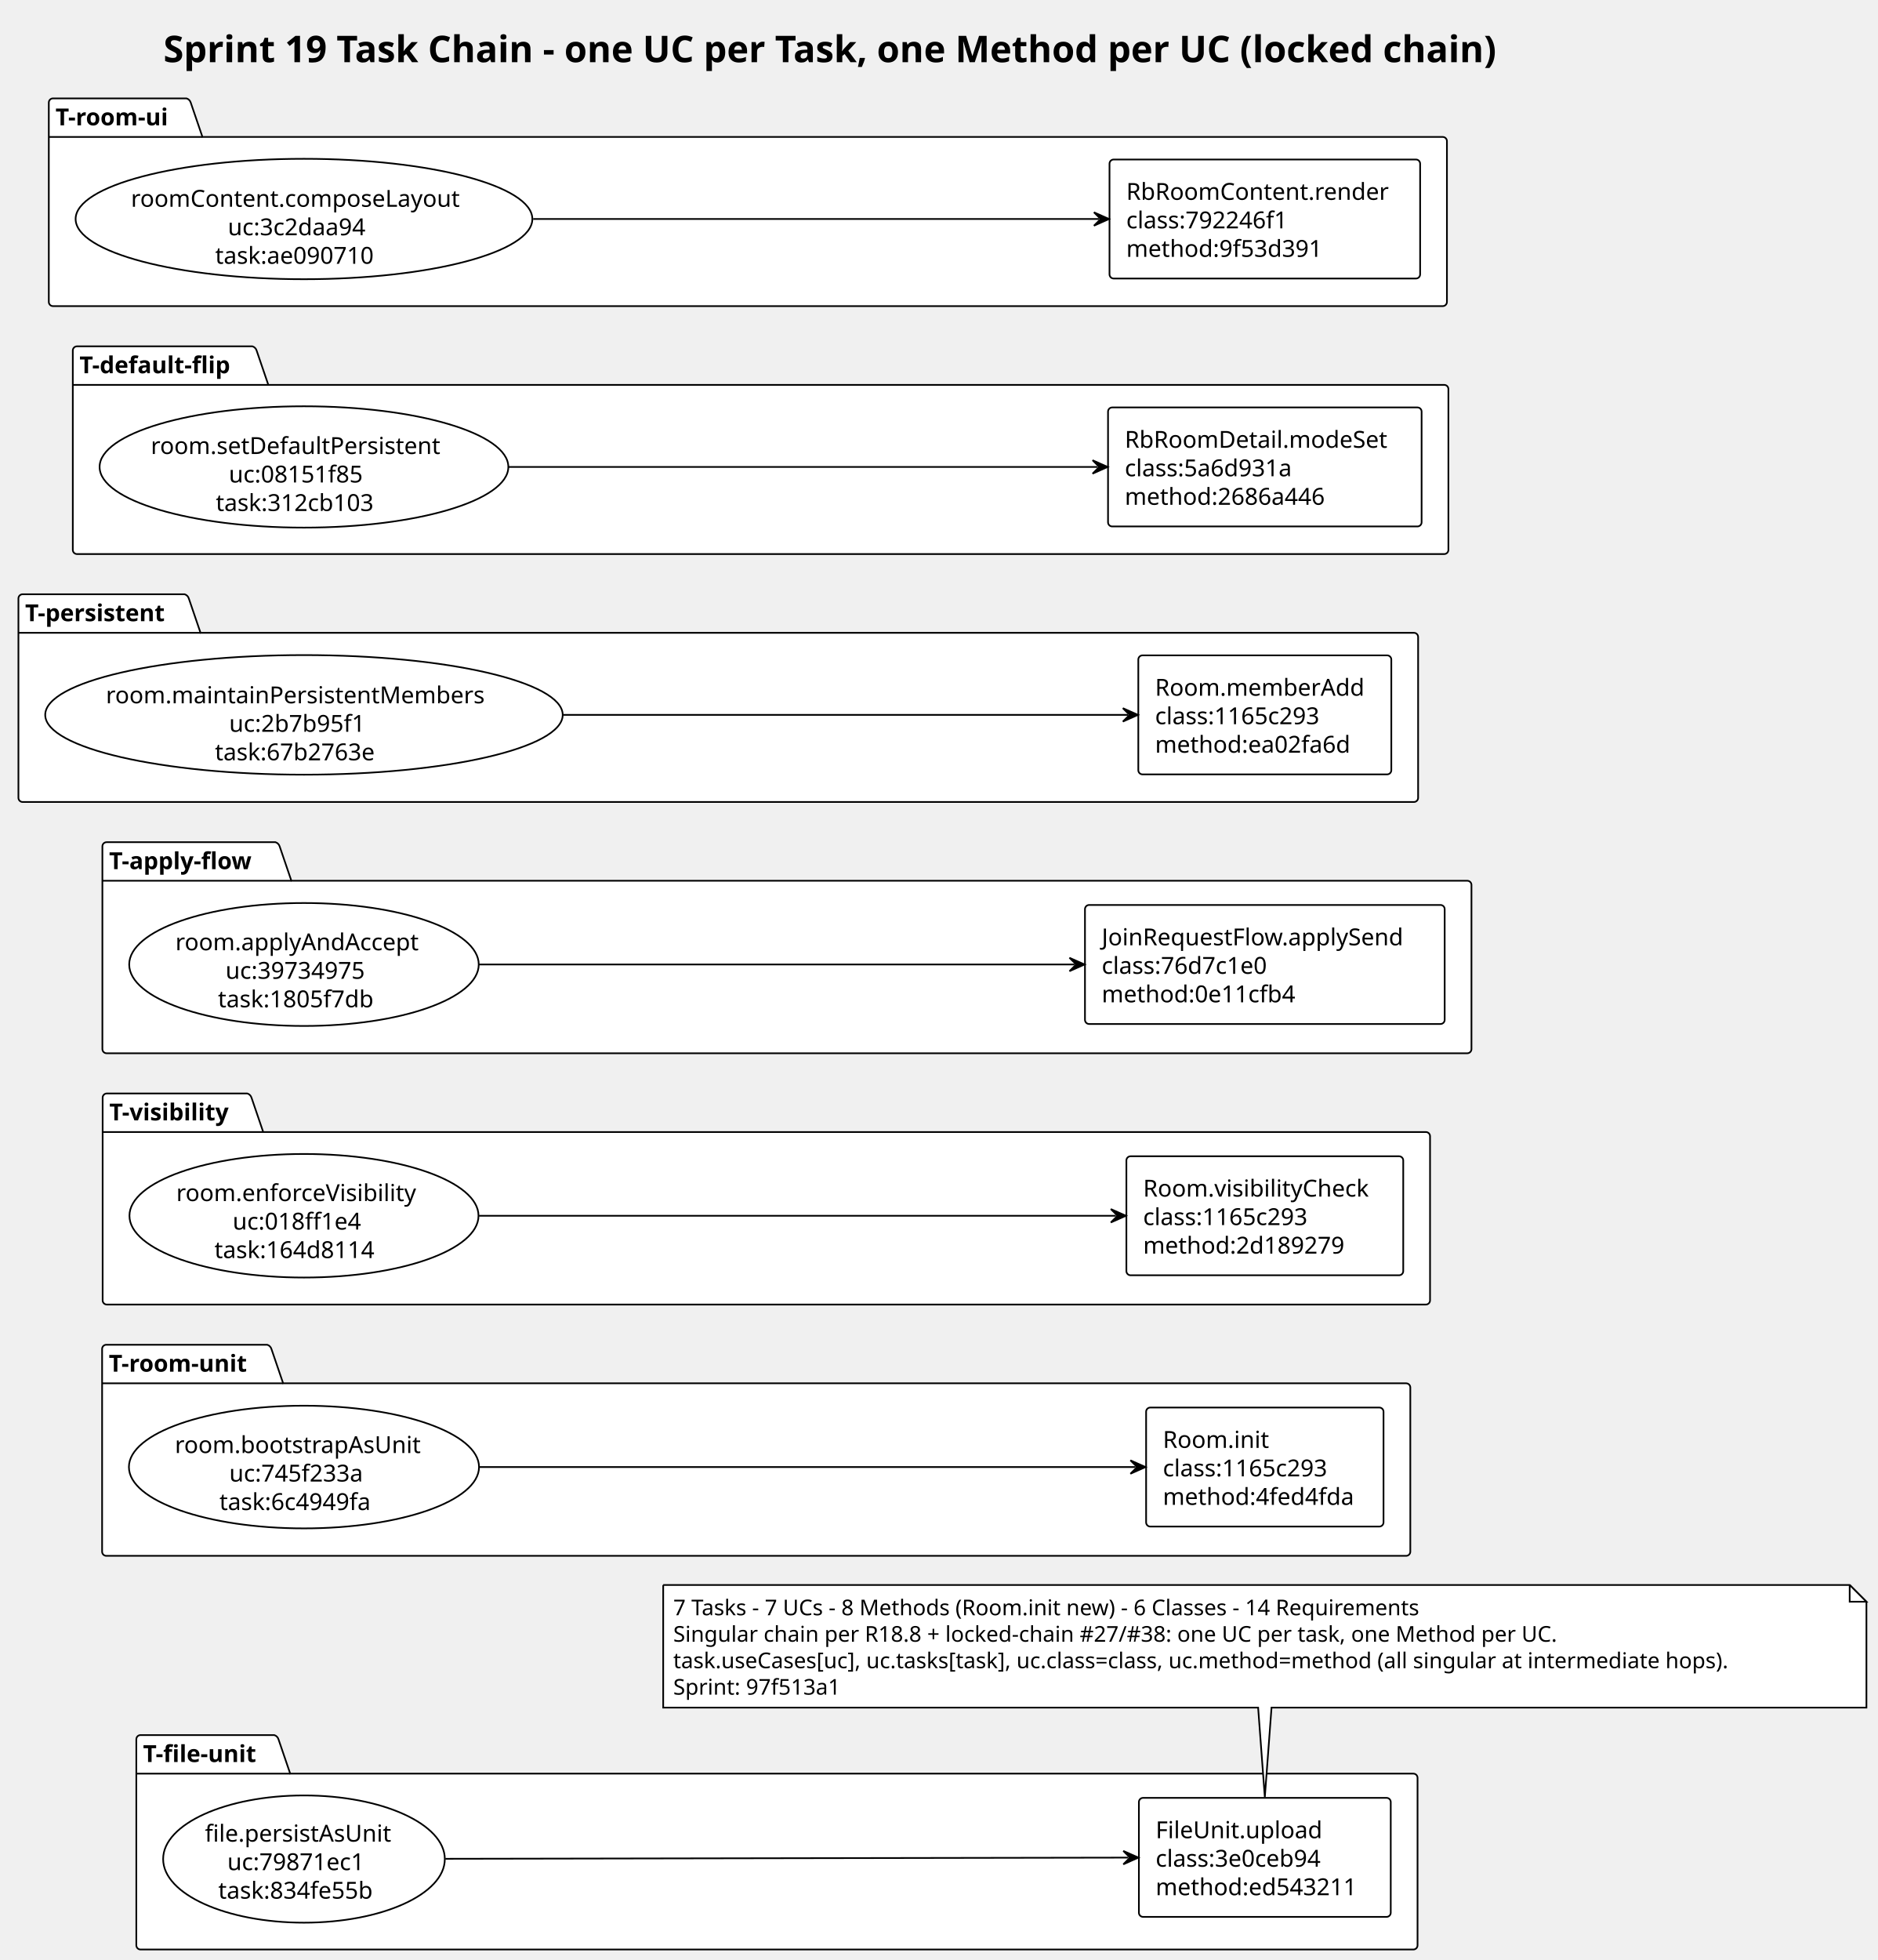
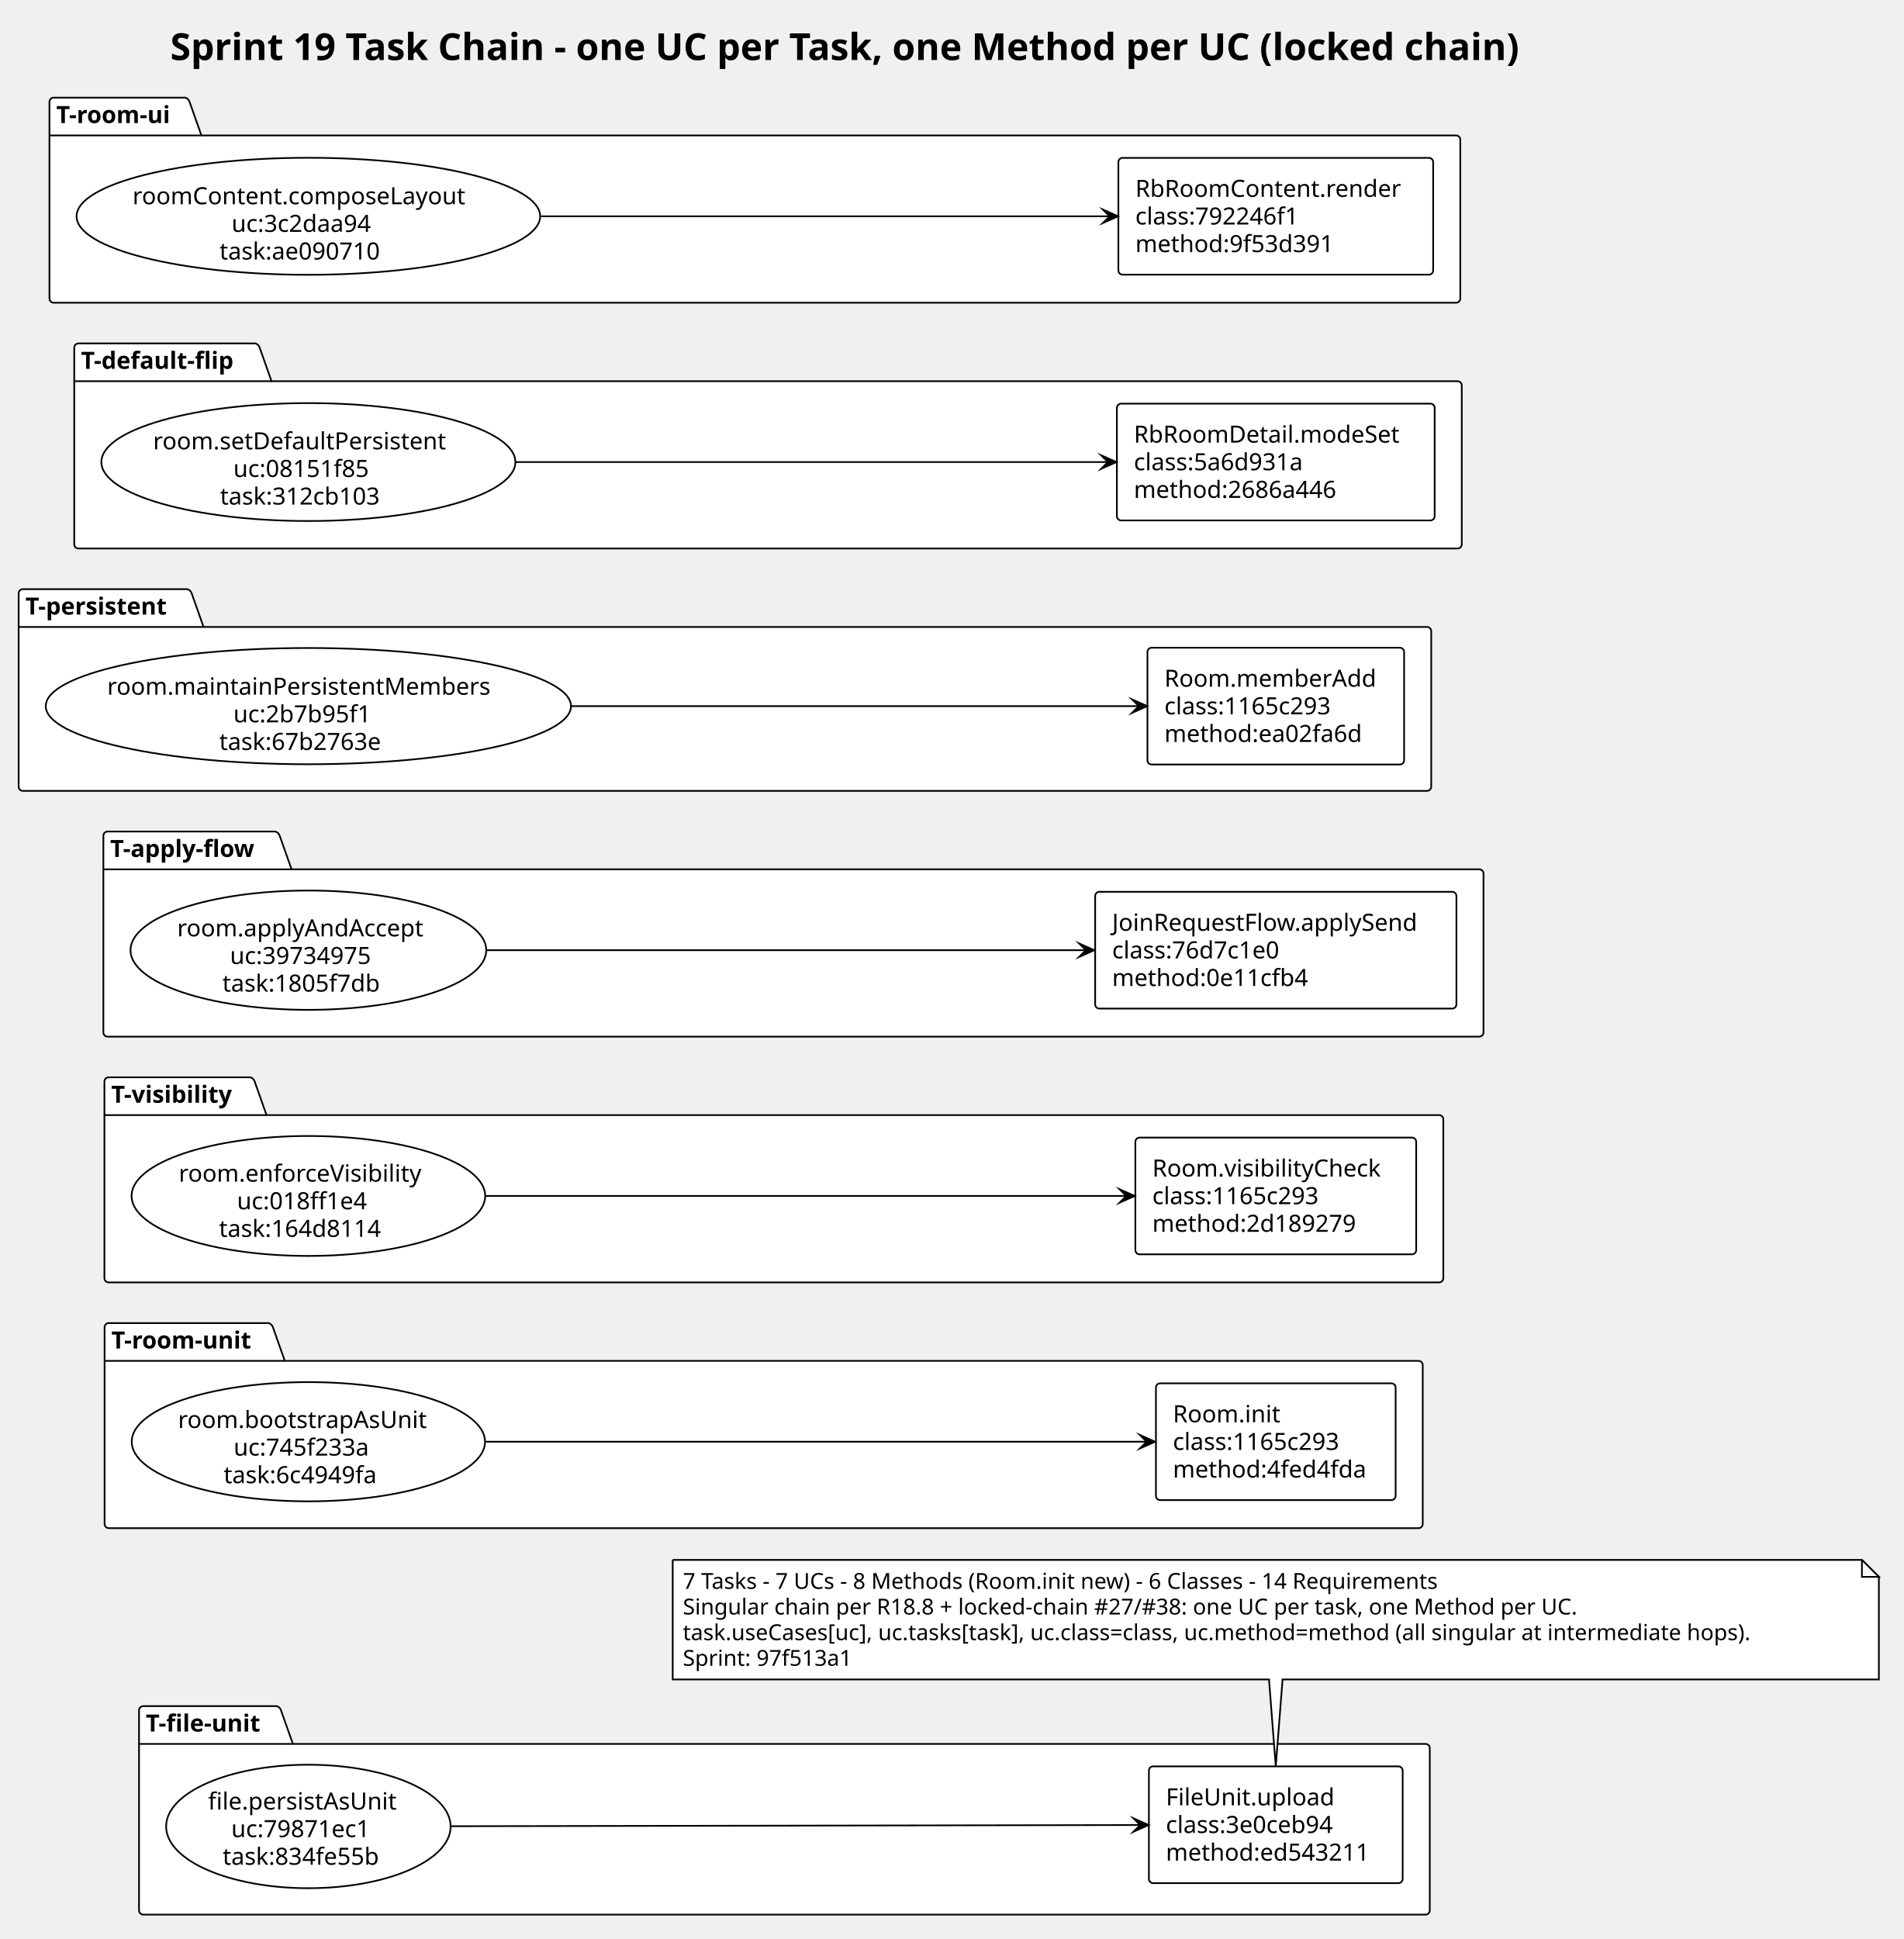
- <svg xmlns="http://www.w3.org/2000/svg" contentStyleType="text/css" data-diagram-type="DESCRIPTION" height="1170px" preserveAspectRatio="none" style="width:1121px;height:1170px;background:#FFFFFF;" version="1.1" viewBox="0 0 1121 1170" width="1121px" zoomAndPan="magnify">
+ <svg xmlns="http://www.w3.org/2000/svg" contentStyleType="text/css" data-diagram-type="DESCRIPTION" height="1144px" preserveAspectRatio="none" style="width:1123px;height:1144px;background:#FFFFFF;" version="1.1" viewBox="0 0 1123 1144" width="1123px" zoomAndPan="magnify">
  <defs />
  <g>
    <g class="title" data-source-line="2">
-       <text fill="#000000" font-family="Verdana" font-size="22" font-weight="bold" lengthAdjust="spacing" textLength="917.286" x="97.567" y="37.118">Sprint 19 Task Chain - one UC per Task, one Method per UC (locked chain)</text>
+       <text fill="#000000" font-family="Verdana" font-size="22" font-weight="700" lengthAdjust="spacing" textLength="920.67" x="100.456" y="35.421">Sprint 19 Task Chain - one UC per Task, one Method per UC (locked chain)</text>
    </g>
-     <g class="cluster" data-qualified-name="T-room-unit" data-source-line="6" id="ent0002">
-       <path d="M63.47,802.737 L159.558,802.737 A3.75,3.75 0 0 1 162.058,805.237 L169.058,825.752 L839.58,825.752 A2.5,2.5 0 0 1 842.08,828.252 L842.08,926.237 A2.5,2.5 0 0 1 839.58,928.737 L63.47,928.737 A2.5,2.5 0 0 1 60.97,926.237 L60.97,805.237 A2.5,2.5 0 0 1 63.47,802.737" fill="#FFFFFF" style="stroke:#000000;stroke-width:1;" />
-       <line style="stroke:#000000;stroke-width:1;" x1="60.97" x2="169.058" y1="825.752" y2="825.752" />
-       <text fill="#000000" font-family="Verdana" font-size="14" font-weight="bold" lengthAdjust="spacing" textLength="95.088" x="64.97" y="818.812">T-room-unit</text>
+     <g class="cluster" data-qualified-name="T-room-unit" data-source-line="6" id="ent0001">
+       <path d="M64.21,780.609 L158.534,780.609 A3.75,3.75 0 0 1 161.034,783.109 L168.034,802.906 L836.95,802.906 A2.5,2.5 0 0 1 839.45,805.406 L839.45,899.109 A2.5,2.5 0 0 1 836.95,901.609 L64.21,901.609 A2.5,2.5 0 0 1 61.71,899.109 L61.71,783.109 A2.5,2.5 0 0 1 64.21,780.609" fill="#FFFFFF" style="stroke:#000000;stroke-width:1;" />
+       <line style="stroke:#000000;stroke-width:1;" x1="61.71" x2="168.034" y1="802.906" y2="802.906" />
+       <text fill="#000000" font-family="Verdana" font-size="14" font-weight="700" lengthAdjust="spacing" textLength="93.324" x="65.71" y="795.605">T-room-unit</text>
    </g>
-     <g class="cluster" data-qualified-name="T-visibility" data-source-line="12" id="ent0006">
-       <path d="M63.79,652.737 L147.662,652.737 A3.75,3.75 0 0 1 150.162,655.237 L157.162,675.752 L851.36,675.752 A2.5,2.5 0 0 1 853.86,678.252 L853.86,776.237 A2.5,2.5 0 0 1 851.36,778.737 L63.79,778.737 A2.5,2.5 0 0 1 61.29,776.237 L61.29,655.237 A2.5,2.5 0 0 1 63.79,652.737" fill="#FFFFFF" style="stroke:#000000;stroke-width:1;" />
-       <line style="stroke:#000000;stroke-width:1;" x1="61.29" x2="157.162" y1="675.752" y2="675.752" />
-       <text fill="#000000" font-family="Verdana" font-size="14" font-weight="bold" lengthAdjust="spacing" textLength="82.872" x="65.29" y="668.812">T-visibility</text>
+     <g class="cluster" data-qualified-name="T-visibility" data-source-line="12" id="ent0005">
+       <path d="M64.11,635.609 L147.763,635.609 A3.75,3.75 0 0 1 150.263,638.109 L157.263,657.906 L849.09,657.906 A2.5,2.5 0 0 1 851.59,660.406 L851.59,754.109 A2.5,2.5 0 0 1 849.09,756.609 L64.11,756.609 A2.5,2.5 0 0 1 61.61,754.109 L61.61,638.109 A2.5,2.5 0 0 1 64.11,635.609" fill="#FFFFFF" style="stroke:#000000;stroke-width:1;" />
+       <line style="stroke:#000000;stroke-width:1;" x1="61.61" x2="157.263" y1="657.906" y2="657.906" />
+       <text fill="#000000" font-family="Verdana" font-size="14" font-weight="700" lengthAdjust="spacing" textLength="82.653" x="65.61" y="650.605">T-visibility</text>
    </g>
-     <g class="cluster" data-qualified-name="T-apply-flow" data-source-line="18" id="ent0010">
-       <path d="M63.64,502.737 L164.472,502.737 A3.75,3.75 0 0 1 166.972,505.237 L173.972,525.752 L876.09,525.752 A2.5,2.5 0 0 1 878.59,528.252 L878.59,626.237 A2.5,2.5 0 0 1 876.09,628.737 L63.64,628.737 A2.5,2.5 0 0 1 61.14,626.237 L61.14,505.237 A2.5,2.5 0 0 1 63.64,502.737" fill="#FFFFFF" style="stroke:#000000;stroke-width:1;" />
-       <line style="stroke:#000000;stroke-width:1;" x1="61.14" x2="173.972" y1="525.752" y2="525.752" />
-       <text fill="#000000" font-family="Verdana" font-size="14" font-weight="bold" lengthAdjust="spacing" textLength="99.832" x="65.14" y="518.812">T-apply-flow</text>
+     <g class="cluster" data-qualified-name="T-apply-flow" data-source-line="18" id="ent0009">
+       <path d="M63.5,490.609 L162.527,490.609 A3.75,3.75 0 0 1 165.027,493.109 L172.027,512.906 L872.81,512.906 A2.5,2.5 0 0 1 875.31,515.406 L875.31,609.109 A2.5,2.5 0 0 1 872.81,611.609 L63.5,611.609 A2.5,2.5 0 0 1 61,609.109 L61,493.109 A2.5,2.5 0 0 1 63.5,490.609" fill="#FFFFFF" style="stroke:#000000;stroke-width:1;" />
+       <line style="stroke:#000000;stroke-width:1;" x1="61" x2="172.027" y1="512.906" y2="512.906" />
+       <text fill="#000000" font-family="Verdana" font-size="14" font-weight="700" lengthAdjust="spacing" textLength="98.027" x="65" y="505.604">T-apply-flow</text>
    </g>
-     <g class="cluster" data-qualified-name="T-persistent" data-source-line="24" id="ent0014">
-       <path d="M13.5,354.737 L110.231,354.737 A3.75,3.75 0 0 1 112.731,357.237 L119.731,377.752 L844.24,377.752 A2.5,2.5 0 0 1 846.74,380.252 L846.74,476.237 A2.5,2.5 0 0 1 844.24,478.737 L13.5,478.737 A2.5,2.5 0 0 1 11,476.237 L11,357.237 A2.5,2.5 0 0 1 13.5,354.737" fill="#FFFFFF" style="stroke:#000000;stroke-width:1;" />
-       <line style="stroke:#000000;stroke-width:1;" x1="11" x2="119.731" y1="377.752" y2="377.752" />
-       <text fill="#000000" font-family="Verdana" font-size="14" font-weight="bold" lengthAdjust="spacing" textLength="95.731" x="15" y="370.812">T-persistent</text>
+     <g class="cluster" data-qualified-name="T-persistent" data-source-line="24" id="ent0013">
+       <path d="M13.5,347.609 L110.593,347.609 A3.75,3.75 0 0 1 113.093,350.109 L120.093,369.906 L841.96,369.906 A2.5,2.5 0 0 1 844.46,372.406 L844.46,464.109 A2.5,2.5 0 0 1 841.96,466.609 L13.5,466.609 A2.5,2.5 0 0 1 11,464.109 L11,350.109 A2.5,2.5 0 0 1 13.5,347.609" fill="#FFFFFF" style="stroke:#000000;stroke-width:1;" />
+       <line style="stroke:#000000;stroke-width:1;" x1="11" x2="120.093" y1="369.906" y2="369.906" />
+       <text fill="#000000" font-family="Verdana" font-size="14" font-weight="700" lengthAdjust="spacing" textLength="96.093" x="15" y="362.604">T-persistent</text>
    </g>
-     <g class="cluster" data-qualified-name="T-default-flip" data-source-line="30" id="ent0018">
-       <path d="M45.97,206.737 L150.712,206.737 A3.75,3.75 0 0 1 153.212,209.237 L160.212,229.752 L862.32,229.752 A2.5,2.5 0 0 1 864.82,232.252 L864.82,328.237 A2.5,2.5 0 0 1 862.32,330.737 L45.97,330.737 A2.5,2.5 0 0 1 43.47,328.237 L43.47,209.237 A2.5,2.5 0 0 1 45.97,206.737" fill="#FFFFFF" style="stroke:#000000;stroke-width:1;" />
-       <line style="stroke:#000000;stroke-width:1;" x1="43.47" x2="160.212" y1="229.752" y2="229.752" />
-       <text fill="#000000" font-family="Verdana" font-size="14" font-weight="bold" lengthAdjust="spacing" textLength="103.742" x="47.47" y="222.812">T-default-flip</text>
+     <g class="cluster" data-qualified-name="T-default-flip" data-source-line="30" id="ent0017">
+       <path d="M46.31,202.609 L150.704,202.609 A3.75,3.75 0 0 1 153.204,205.109 L160.204,224.906 L859.99,224.906 A2.5,2.5 0 0 1 862.49,227.406 L862.49,321.109 A2.5,2.5 0 0 1 859.99,323.609 L46.31,323.609 A2.5,2.5 0 0 1 43.81,321.109 L43.81,205.109 A2.5,2.5 0 0 1 46.31,202.609" fill="#FFFFFF" style="stroke:#000000;stroke-width:1;" />
+       <line style="stroke:#000000;stroke-width:1;" x1="43.81" x2="160.204" y1="224.906" y2="224.906" />
+       <text fill="#000000" font-family="Verdana" font-size="14" font-weight="700" lengthAdjust="spacing" textLength="103.394" x="47.81" y="217.605">T-default-flip</text>
    </g>
-     <g class="cluster" data-qualified-name="T-room-ui" data-source-line="36" id="ent0022">
-       <path d="M31.64,58.737 L111.376,58.737 A3.75,3.75 0 0 1 113.876,61.237 L120.876,81.752 L861.44,81.752 A2.5,2.5 0 0 1 863.94,84.252 L863.94,180.237 A2.5,2.5 0 0 1 861.44,182.737 L31.64,182.737 A2.5,2.5 0 0 1 29.14,180.237 L29.14,61.237 A2.5,2.5 0 0 1 31.64,58.737" fill="#FFFFFF" style="stroke:#000000;stroke-width:1;" />
-       <line style="stroke:#000000;stroke-width:1;" x1="29.14" x2="120.876" y1="81.752" y2="81.752" />
-       <text fill="#000000" font-family="Verdana" font-size="14" font-weight="bold" lengthAdjust="spacing" textLength="78.736" x="33.14" y="74.812">T-room-ui</text>
+     <g class="cluster" data-qualified-name="T-room-ui" data-source-line="36" id="ent0021">
+       <path d="M31.68,57.609 L109.345,57.609 A3.75,3.75 0 0 1 111.845,60.109 L118.845,79.906 L859.11,79.906 A2.5,2.5 0 0 1 861.61,82.406 L861.61,176.109 A2.5,2.5 0 0 1 859.11,178.609 L31.68,178.609 A2.5,2.5 0 0 1 29.18,176.109 L29.18,60.109 A2.5,2.5 0 0 1 31.68,57.609" fill="#FFFFFF" style="stroke:#000000;stroke-width:1;" />
+       <line style="stroke:#000000;stroke-width:1;" x1="29.18" x2="118.845" y1="79.906" y2="79.906" />
+       <text fill="#000000" font-family="Verdana" font-size="14" font-weight="700" lengthAdjust="spacing" textLength="76.665" x="33.18" y="72.605">T-room-ui</text>
    </g>
-     <g class="cluster" data-qualified-name="T-file-unit" data-source-line="42" id="ent0026">
-       <path d="M83.9,1035.737 L163.773,1035.737 A3.75,3.75 0 0 1 166.273,1038.237 L173.273,1058.752 L843.89,1058.752 A2.5,2.5 0 0 1 846.39,1061.252 L846.39,1161.237 A2.5,2.5 0 0 1 843.89,1163.737 L83.9,1163.737 A2.5,2.5 0 0 1 81.4,1161.237 L81.4,1038.237 A2.5,2.5 0 0 1 83.9,1035.737" fill="#FFFFFF" style="stroke:#000000;stroke-width:1;" />
-       <line style="stroke:#000000;stroke-width:1;" x1="81.4" x2="173.273" y1="1058.752" y2="1058.752" />
-       <text fill="#000000" font-family="Verdana" font-size="14" font-weight="bold" lengthAdjust="spacing" textLength="78.873" x="85.4" y="1051.812">T-file-unit</text>
+     <g class="cluster" data-qualified-name="T-file-unit" data-source-line="42" id="ent0025">
+       <path d="M84.53,1006.609 L163.309,1006.609 A3.75,3.75 0 0 1 165.809,1009.109 L172.809,1028.906 L841.1,1028.906 A2.5,2.5 0 0 1 843.6,1031.406 L843.6,1127.109 A2.5,2.5 0 0 1 841.1,1129.609 L84.53,1129.609 A2.5,2.5 0 0 1 82.03,1127.109 L82.03,1009.109 A2.5,2.5 0 0 1 84.53,1006.609" fill="#FFFFFF" style="stroke:#000000;stroke-width:1;" />
+       <line style="stroke:#000000;stroke-width:1;" x1="82.03" x2="172.809" y1="1028.906" y2="1028.906" />
+       <text fill="#000000" font-family="Verdana" font-size="14" font-weight="700" lengthAdjust="spacing" textLength="77.779" x="86.03" y="1021.605">T-file-unit</text>
    </g>
-     <g class="entity" data-qualified-name="T-room-unit.TU1" data-source-line="7" id="ent0003">
-       <ellipse cx="181.496" cy="875.734" fill="#FFFFFF" rx="104.526" ry="36.617" style="stroke:#000000;stroke-width:1;" />
-       <text fill="#000000" font-family="Verdana" font-size="14" lengthAdjust="spacing" textLength="154.157" x="104.417" y="867.369">room.bootstrapAsUnit</text>
-       <text fill="#000000" font-family="Verdana" font-size="14" lengthAdjust="spacing" textLength="89.243" x="136.874" y="884.384">uc:745f233a</text>
-       <text fill="#000000" font-family="Verdana" font-size="14" lengthAdjust="spacing" textLength="100.987" x="131.002" y="901.398">task:6c4949fa</text>
+     <g class="entity" data-qualified-name="T-room-unit.TU1" data-source-line="7" id="ent0002">
+       <ellipse cx="181.946" cy="850.609" fill="#FFFFFF" rx="104.236" ry="35.17" style="stroke:#000000;stroke-width:1;" />
+       <text fill="#000000" font-family="Verdana" font-size="14" lengthAdjust="spacing" textLength="153.856" x="105.018" y="842.494">room.bootstrapAsUnit</text>
+       <text fill="#000000" font-family="Verdana" font-size="14" lengthAdjust="spacing" textLength="88.238" x="137.827" y="858.791">uc:745f233a</text>
+       <text fill="#000000" font-family="Verdana" font-size="14" lengthAdjust="spacing" textLength="99.928" x="131.982" y="875.088">task:6c4949fa</text>
    </g>
-     <g class="entity" data-qualified-name="T-room-unit.M1" data-source-line="8" id="ent0004">
-       <rect fill="#FFFFFF" height="71.044" rx="2.5" ry="2.5" style="stroke:#000000;stroke-width:1;" width="141.748" x="684.33" y="840.217" />
-       <text fill="#000000" font-family="Verdana" font-size="14" lengthAdjust="spacing" textLength="67.498" x="694.33" y="864.293">Room.init</text>
-       <text fill="#000000" font-family="Verdana" font-size="14" lengthAdjust="spacing" textLength="110.086" x="694.33" y="881.307">class:1165c293</text>
-       <text fill="#000000" font-family="Verdana" font-size="14" lengthAdjust="spacing" textLength="121.748" x="694.33" y="898.322">method:4fed4fda</text>
+     <g class="entity" data-qualified-name="T-room-unit.M1" data-source-line="8" id="ent0003">
+       <rect fill="#FFFFFF" height="68.891" rx="2.5" ry="2.5" style="stroke:#000000;stroke-width:1;" width="141.42" x="682.03" y="816.159" />
+       <text fill="#000000" font-family="Verdana" font-size="14" lengthAdjust="spacing" textLength="67.088" x="692.03" y="839.154">Room.init</text>
+       <text fill="#000000" font-family="Verdana" font-size="14" lengthAdjust="spacing" textLength="109.519" x="692.03" y="855.451">class:1165c293</text>
+       <text fill="#000000" font-family="Verdana" font-size="14" lengthAdjust="spacing" textLength="121.42" x="692.03" y="871.748">method:4fed4fda</text>
    </g>
-     <g class="entity" data-qualified-name="T-visibility.TU2" data-source-line="13" id="ent0007">
-       <ellipse cx="181.501" cy="725.733" fill="#FFFFFF" rx="104.211" ry="36.876" style="stroke:#000000;stroke-width:1;" />
-       <text fill="#000000" font-family="Verdana" font-size="14" lengthAdjust="spacing" textLength="152.503" x="105.249" y="716.972">room.enforceVisibility</text>
-       <text fill="#000000" font-family="Verdana" font-size="14" lengthAdjust="spacing" textLength="85.196" x="138.903" y="733.987">uc:018ff1e4</text>
-       <text fill="#000000" font-family="Verdana" font-size="14" lengthAdjust="spacing" textLength="106.887" x="128.057" y="751.001">task:164d8114</text>
+     <g class="entity" data-qualified-name="T-visibility.TU2" data-source-line="13" id="ent0006">
+       <ellipse cx="181.955" cy="705.61" fill="#FFFFFF" rx="104.335" ry="35.381" style="stroke:#000000;stroke-width:1;" />
+       <text fill="#000000" font-family="Verdana" font-size="14" lengthAdjust="spacing" textLength="153.002" x="105.454" y="697.172">room.enforceVisibility</text>
+       <text fill="#000000" font-family="Verdana" font-size="14" lengthAdjust="spacing" textLength="84.294" x="139.808" y="713.468">uc:018ff1e4</text>
+       <text fill="#000000" font-family="Verdana" font-size="14" lengthAdjust="spacing" textLength="105.424" x="129.243" y="729.765">task:164d8114</text>
    </g>
-     <g class="entity" data-qualified-name="T-visibility.M2" data-source-line="14" id="ent0008">
-       <rect fill="#FFFFFF" height="71.044" rx="2.5" ry="2.5" style="stroke:#000000;stroke-width:1;" width="165.305" x="672.55" y="690.217" />
-       <text fill="#000000" font-family="Verdana" font-size="14" lengthAdjust="spacing" textLength="145.305" x="682.55" y="714.293">Room.visibilityCheck</text>
-       <text fill="#000000" font-family="Verdana" font-size="14" lengthAdjust="spacing" textLength="110.086" x="682.55" y="731.307">class:1165c293</text>
-       <text fill="#000000" font-family="Verdana" font-size="14" lengthAdjust="spacing" textLength="130.935" x="682.55" y="748.322">method:2d189279</text>
+     <g class="entity" data-qualified-name="T-visibility.M2" data-source-line="14" id="ent0007">
+       <rect fill="#FFFFFF" height="68.891" rx="2.5" ry="2.5" style="stroke:#000000;stroke-width:1;" width="165.701" x="669.89" y="671.159" />
+       <text fill="#000000" font-family="Verdana" font-size="14" lengthAdjust="spacing" textLength="145.701" x="679.89" y="694.154">Room.visibilityCheck</text>
+       <text fill="#000000" font-family="Verdana" font-size="14" lengthAdjust="spacing" textLength="109.519" x="679.89" y="710.451">class:1165c293</text>
+       <text fill="#000000" font-family="Verdana" font-size="14" lengthAdjust="spacing" textLength="130.019" x="679.89" y="726.748">method:2d189279</text>
    </g>
-     <g class="entity" data-qualified-name="T-apply-flow.TU3" data-source-line="19" id="ent0011">
-       <ellipse cx="181.496" cy="575.741" fill="#FFFFFF" rx="104.356" ry="36.694" style="stroke:#000000;stroke-width:1;" />
-       <text fill="#000000" font-family="Verdana" font-size="14" lengthAdjust="spacing" textLength="153.549" x="104.722" y="567.258">room.applyAndAccept</text>
-       <text fill="#000000" font-family="Verdana" font-size="14" lengthAdjust="spacing" textLength="93.714" x="134.639" y="584.273">uc:39734975</text>
-       <text fill="#000000" font-family="Verdana" font-size="14" lengthAdjust="spacing" textLength="102.731" x="130.131" y="601.287">task:1805f7db</text>
+     <g class="entity" data-qualified-name="T-apply-flow.TU3" data-source-line="19" id="ent0010">
+       <ellipse cx="181.951" cy="560.609" fill="#FFFFFF" rx="104.951" ry="35.199" style="stroke:#000000;stroke-width:1;" />
+       <text fill="#000000" font-family="Verdana" font-size="14" lengthAdjust="spacing" textLength="154.8" x="104.551" y="552.448">room.applyAndAccept</text>
+       <text fill="#000000" font-family="Verdana" font-size="14" lengthAdjust="spacing" textLength="92.545" x="135.678" y="568.745">uc:39734975</text>
+       <text fill="#000000" font-family="Verdana" font-size="14" lengthAdjust="spacing" textLength="101.425" x="131.238" y="585.042">task:1805f7db</text>
    </g>
-     <g class="entity" data-qualified-name="T-apply-flow.M3" data-source-line="20" id="ent0012">
-       <rect fill="#FFFFFF" height="71.044" rx="2.5" ry="2.5" style="stroke:#000000;stroke-width:1;" width="214.776" x="647.82" y="540.217" />
-       <text fill="#000000" font-family="Verdana" font-size="14" lengthAdjust="spacing" textLength="194.776" x="657.82" y="564.293">JoinRequestFlow.applySend</text>
-       <text fill="#000000" font-family="Verdana" font-size="14" lengthAdjust="spacing" textLength="109.348" x="657.82" y="581.307">class:76d7c1e0</text>
-       <text fill="#000000" font-family="Verdana" font-size="14" lengthAdjust="spacing" textLength="124.79" x="657.82" y="598.322">method:0e11cfb4</text>
+     <g class="entity" data-qualified-name="T-apply-flow.M3" data-source-line="20" id="ent0011">
+       <rect fill="#FFFFFF" height="68.891" rx="2.5" ry="2.5" style="stroke:#000000;stroke-width:1;" width="213.149" x="646.17" y="526.159" />
+       <text fill="#000000" font-family="Verdana" font-size="14" lengthAdjust="spacing" textLength="193.149" x="656.17" y="549.154">JoinRequestFlow.applySend</text>
+       <text fill="#000000" font-family="Verdana" font-size="14" lengthAdjust="spacing" textLength="109.204" x="656.17" y="565.451">class:76d7c1e0</text>
+       <text fill="#000000" font-family="Verdana" font-size="14" lengthAdjust="spacing" textLength="124.537" x="656.17" y="581.748">method:0e11cfb4</text>
    </g>
-     <g class="entity" data-qualified-name="T-persistent.TU4" data-source-line="25" id="ent0015">
-       <ellipse cx="181.496" cy="426.74" fill="#FFFFFF" rx="154.496" ry="35.692" style="stroke:#000000;stroke-width:1;" />
-       <text fill="#000000" font-family="Verdana" font-size="14" lengthAdjust="spacing" textLength="236.537" x="63.227" y="419.824">room.maintainPersistentMembers</text>
-       <text fill="#000000" font-family="Verdana" font-size="14" lengthAdjust="spacing" textLength="89.38" x="136.806" y="436.838">uc:2b7b95f1</text>
-       <text fill="#000000" font-family="Verdana" font-size="14" lengthAdjust="spacing" textLength="106.326" x="128.333" y="453.853">task:67b2763e</text>
+     <g class="entity" data-qualified-name="T-persistent.TU4" data-source-line="25" id="ent0014">
+       <ellipse cx="181.95" cy="416.61" fill="#FFFFFF" rx="154.95" ry="34.29" style="stroke:#000000;stroke-width:1;" />
+       <text fill="#000000" font-family="Verdana" font-size="14" lengthAdjust="spacing" textLength="237.419" x="63.24" y="409.874">room.maintainPersistentMembers</text>
+       <text fill="#000000" font-family="Verdana" font-size="14" lengthAdjust="spacing" textLength="88.525" x="137.687" y="426.171">uc:2b7b95f1</text>
+       <text fill="#000000" font-family="Verdana" font-size="14" lengthAdjust="spacing" textLength="105.13" x="129.385" y="442.468">task:67b2763e</text>
    </g>
-     <g class="entity" data-qualified-name="T-persistent.M4" data-source-line="26" id="ent0016">
-       <rect fill="#FFFFFF" height="71.044" rx="2.5" ry="2.5" style="stroke:#000000;stroke-width:1;" width="151.065" x="679.67" y="391.217" />
-       <text fill="#000000" font-family="Verdana" font-size="14" lengthAdjust="spacing" textLength="131.065" x="689.67" y="415.293">Room.memberAdd</text>
-       <text fill="#000000" font-family="Verdana" font-size="14" lengthAdjust="spacing" textLength="110.086" x="689.67" y="432.307">class:1165c293</text>
-       <text fill="#000000" font-family="Verdana" font-size="14" lengthAdjust="spacing" textLength="125.412" x="689.67" y="449.322">method:ea02fa6d</text>
+     <g class="entity" data-qualified-name="T-persistent.M4" data-source-line="26" id="ent0015">
+       <rect fill="#FFFFFF" height="68.891" rx="2.5" ry="2.5" style="stroke:#000000;stroke-width:1;" width="151.441" x="677.02" y="382.159" />
+       <text fill="#000000" font-family="Verdana" font-size="14" lengthAdjust="spacing" textLength="131.441" x="687.02" y="405.154">Room.memberAdd</text>
+       <text fill="#000000" font-family="Verdana" font-size="14" lengthAdjust="spacing" textLength="109.519" x="687.02" y="421.451">class:1165c293</text>
+       <text fill="#000000" font-family="Verdana" font-size="14" lengthAdjust="spacing" textLength="125.091" x="687.02" y="437.748">method:ea02fa6d</text>
    </g>
-     <g class="entity" data-qualified-name="T-default-flip.TU5" data-source-line="31" id="ent0019">
-       <ellipse cx="181.496" cy="278.741" fill="#FFFFFF" rx="122.026" ry="36.214" style="stroke:#000000;stroke-width:1;" />
-       <text fill="#000000" font-family="Verdana" font-size="14" lengthAdjust="spacing" textLength="182.923" x="90.034" y="271.001">room.setDefaultPersistent</text>
-       <text fill="#000000" font-family="Verdana" font-size="14" lengthAdjust="spacing" textLength="89.735" x="136.628" y="288.015">uc:08151f85</text>
-       <text fill="#000000" font-family="Verdana" font-size="14" lengthAdjust="spacing" textLength="105.28" x="128.856" y="305.03">task:312cb103</text>
+     <g class="entity" data-qualified-name="T-default-flip.TU5" data-source-line="31" id="ent0018">
+       <ellipse cx="181.951" cy="272.611" fill="#FFFFFF" rx="122.141" ry="34.782" style="stroke:#000000;stroke-width:1;" />
+       <text fill="#000000" font-family="Verdana" font-size="14" lengthAdjust="spacing" textLength="183.278" x="90.311" y="265.098">room.setDefaultPersistent</text>
+       <text fill="#000000" font-family="Verdana" font-size="14" lengthAdjust="spacing" textLength="88.566" x="137.667" y="281.395">uc:08151f85</text>
+       <text fill="#000000" font-family="Verdana" font-size="14" lengthAdjust="spacing" textLength="104.214" x="129.844" y="297.692">task:312cb103</text>
    </g>
-     <g class="entity" data-qualified-name="T-default-flip.M5" data-source-line="32" id="ent0020">
-       <rect fill="#FFFFFF" height="71.044" rx="2.5" ry="2.5" style="stroke:#000000;stroke-width:1;" width="187.234" x="661.59" y="243.217" />
-       <text fill="#000000" font-family="Verdana" font-size="14" lengthAdjust="spacing" textLength="167.234" x="671.59" y="267.293">RbRoomDetail.modeSet</text>
-       <text fill="#000000" font-family="Verdana" font-size="14" lengthAdjust="spacing" textLength="110.53" x="671.59" y="284.307">class:5a6d931a</text>
-       <text fill="#000000" font-family="Verdana" font-size="14" lengthAdjust="spacing" textLength="130.621" x="671.59" y="301.322">method:2686a446</text>
+     <g class="entity" data-qualified-name="T-default-flip.M5" data-source-line="32" id="ent0019">
+       <rect fill="#FFFFFF" height="68.891" rx="2.5" ry="2.5" style="stroke:#000000;stroke-width:1;" width="187.494" x="658.99" y="238.159" />
+       <text fill="#000000" font-family="Verdana" font-size="14" lengthAdjust="spacing" textLength="167.494" x="668.99" y="261.154">RbRoomDetail.modeSet</text>
+       <text fill="#000000" font-family="Verdana" font-size="14" lengthAdjust="spacing" textLength="110.052" x="668.99" y="277.451">class:5a6d931a</text>
+       <text fill="#000000" font-family="Verdana" font-size="14" lengthAdjust="spacing" textLength="129.712" x="668.99" y="293.748">method:2686a446</text>
    </g>
-     <g class="entity" data-qualified-name="T-room-ui.TU6" data-source-line="37" id="ent0023">
-       <ellipse cx="181.505" cy="130.734" fill="#FFFFFF" rx="136.355" ry="35.937" style="stroke:#000000;stroke-width:1;" />
-       <text fill="#000000" font-family="Verdana" font-size="14" lengthAdjust="spacing" textLength="206.664" x="78.172" y="123.429">roomContent.composeLayout</text>
-       <text fill="#000000" font-family="Verdana" font-size="14" lengthAdjust="spacing" textLength="90.945" x="136.032" y="140.443">uc:3c2daa94</text>
-       <text fill="#000000" font-family="Verdana" font-size="14" lengthAdjust="spacing" textLength="106.012" x="128.499" y="157.458">task:ae090710</text>
+     <g class="entity" data-qualified-name="T-room-ui.TU6" data-source-line="37" id="ent0022">
+       <ellipse cx="181.947" cy="127.606" fill="#FFFFFF" rx="136.767" ry="34.517" style="stroke:#000000;stroke-width:1;" />
+       <text fill="#000000" font-family="Verdana" font-size="14" lengthAdjust="spacing" textLength="207.505" x="78.194" y="120.51">roomContent.composeLayout</text>
+       <text fill="#000000" font-family="Verdana" font-size="14" lengthAdjust="spacing" textLength="90.658" x="136.618" y="136.807">uc:3c2daa94</text>
+       <text fill="#000000" font-family="Verdana" font-size="14" lengthAdjust="spacing" textLength="104.822" x="129.536" y="153.104">task:ae090710</text>
    </g>
-     <g class="entity" data-qualified-name="T-room-ui.M6" data-source-line="38" id="ent0024">
-       <rect fill="#FFFFFF" height="71.044" rx="2.5" ry="2.5" style="stroke:#000000;stroke-width:1;" width="185.471" x="662.47" y="95.217" />
-       <text fill="#000000" font-family="Verdana" font-size="14" lengthAdjust="spacing" textLength="165.471" x="672.47" y="119.293">RbRoomContent.render</text>
-       <text fill="#000000" font-family="Verdana" font-size="14" lengthAdjust="spacing" textLength="107.714" x="672.47" y="136.307">class:792246f1</text>
-       <text fill="#000000" font-family="Verdana" font-size="14" lengthAdjust="spacing" textLength="126.957" x="672.47" y="153.322">method:9f53d391</text>
+     <g class="entity" data-qualified-name="T-room-ui.M6" data-source-line="38" id="ent0023">
+       <rect fill="#FFFFFF" height="68.891" rx="2.5" ry="2.5" style="stroke:#000000;stroke-width:1;" width="185.737" x="659.87" y="93.159" />
+       <text fill="#000000" font-family="Verdana" font-size="14" lengthAdjust="spacing" textLength="165.737" x="669.87" y="116.154">RbRoomContent.render</text>
+       <text fill="#000000" font-family="Verdana" font-size="14" lengthAdjust="spacing" textLength="106.75" x="669.87" y="132.451">class:792246f1</text>
+       <text fill="#000000" font-family="Verdana" font-size="14" lengthAdjust="spacing" textLength="126.041" x="669.87" y="148.748">method:9f53d391</text>
    </g>
-     <g class="entity" data-qualified-name="T-file-unit.TU7" data-source-line="43" id="ent0027">
-       <ellipse cx="181.502" cy="1109.742" fill="#FFFFFF" rx="84.092" ry="37.974" style="stroke:#000000;stroke-width:1;" />
-       <text fill="#000000" font-family="Verdana" font-size="14" lengthAdjust="spacing" textLength="118.351" x="122.326" y="1099.343">file.persistAsUnit</text>
-       <text fill="#000000" font-family="Verdana" font-size="14" lengthAdjust="spacing" textLength="91.547" x="135.728" y="1116.358">uc:79871ec1</text>
-       <text fill="#000000" font-family="Verdana" font-size="14" lengthAdjust="spacing" textLength="102.348" x="130.328" y="1133.372">task:834fe55b</text>
+     <g class="entity" data-qualified-name="T-file-unit.TU7" data-source-line="43" id="ent0026">
+       <ellipse cx="181.954" cy="1077.605" fill="#FFFFFF" rx="83.924" ry="36.426" style="stroke:#000000;stroke-width:1;" />
+       <text fill="#000000" font-family="Verdana" font-size="14" lengthAdjust="spacing" textLength="118.364" x="122.772" y="1067.605">file.persistAsUnit</text>
+       <text fill="#000000" font-family="Verdana" font-size="14" lengthAdjust="spacing" textLength="91.041" x="136.433" y="1083.902">uc:79871ec1</text>
+       <text fill="#000000" font-family="Verdana" font-size="14" lengthAdjust="spacing" textLength="101.151" x="131.378" y="1100.199">task:834fe55b</text>
    </g>
-     <g class="entity" data-qualified-name="T-file-unit.M7" data-source-line="44" id="ent0028">
-       <rect fill="#FFFFFF" height="71.044" rx="2.5" ry="2.5" style="stroke:#000000;stroke-width:1;" width="150.375" x="680.02" y="1073.217" />
-       <text fill="#000000" font-family="Verdana" font-size="14" lengthAdjust="spacing" textLength="104.679" x="690.02" y="1097.293">FileUnit.upload</text>
-       <text fill="#000000" font-family="Verdana" font-size="14" lengthAdjust="spacing" textLength="108.787" x="690.02" y="1114.307">class:3e0ceb94</text>
-       <text fill="#000000" font-family="Verdana" font-size="14" lengthAdjust="spacing" textLength="130.375" x="690.02" y="1131.322">method:ed543211</text>
+     <g class="entity" data-qualified-name="T-file-unit.M7" data-source-line="44" id="ent0027">
+       <rect fill="#FFFFFF" height="68.891" rx="2.5" ry="2.5" style="stroke:#000000;stroke-width:1;" width="149.726" x="677.88" y="1042.159" />
+       <text fill="#000000" font-family="Verdana" font-size="14" lengthAdjust="spacing" textLength="105.075" x="687.88" y="1065.155">FileUnit.upload</text>
+       <text fill="#000000" font-family="Verdana" font-size="14" lengthAdjust="spacing" textLength="108.91" x="687.88" y="1081.451">class:3e0ceb94</text>
+       <text fill="#000000" font-family="Verdana" font-size="14" lengthAdjust="spacing" textLength="129.726" x="687.88" y="1097.748">method:ed543211</text>
    </g>
-     <g class="entity" data-qualified-name="GMN30" data-source-line="49" id="ent0031">
-       <path d="M395.99,946.137 L395.99,1019.335 A0,0 0 0 0 395.99,1019.335 L751.21,1019.335 L755.21,1072.807 L759.21,1019.335 L1114.42,1019.335 A0,0 0 0 0 1114.42,1019.335 L1114.42,956.137 L1104.42,946.137 L395.99,946.137 A0,0 0 0 0 395.99,946.137" fill="#FFFFFF" style="stroke:#000000;stroke-width:1;" />
-       <path d="M1104.42,946.137 L1104.42,956.137 L1114.42,956.137 L1104.42,946.137" fill="#FFFFFF" style="stroke:#000000;stroke-width:1;" />
-       <text fill="#000000" font-family="Verdana" font-size="13" lengthAdjust="spacing" textLength="499.078" x="401.99" y="964.207">7 Tasks - 7 UCs - 8 Methods (Room.init new) - 6 Classes - 14 Requirements</text>
-       <text fill="#000000" font-family="Verdana" font-size="13" lengthAdjust="spacing" textLength="584.105" x="401.99" y="980.006">Singular chain per R18.8 + locked-chain #27/#38: one UC per task, one Method per UC.</text>
-       <text fill="#000000" font-family="Verdana" font-size="13" lengthAdjust="spacing" textLength="697.43" x="401.99" y="995.806">task.useCases[uc], uc.tasks[task], uc.class=class, uc.method=method (all singular at intermediate hops).</text>
-       <text fill="#000000" font-family="Verdana" font-size="13" lengthAdjust="spacing" textLength="111.89" x="401.99" y="1011.605">Sprint: 97f513a1</text>
+     <g class="entity" data-qualified-name="GMN29" data-source-line="49" id="ent0030">
+       <path d="M396.9,920.339 L396.9,990.871 A0,0 0 0 0 396.9,990.871 L748.74,990.871 L752.74,1042.109 L756.74,990.871 L1108.582,990.871 A0,0 0 0 0 1108.582,990.871 L1108.582,930.339 L1098.582,920.339 L396.9,920.339 A0,0 0 0 0 396.9,920.339" fill="#FFFFFF" style="stroke:#000000;stroke-width:1;" />
+       <path d="M1098.582,920.339 L1098.582,930.339 L1108.582,930.339 L1098.582,920.339" fill="#FFFFFF" style="stroke:#000000;stroke-width:1;" />
+       <text fill="#000000" font-family="Verdana" font-size="13" lengthAdjust="spacing" textLength="487.779" x="402.9" y="937.406">7 Tasks - 7 UCs - 8 Methods (Room.init new) - 6 Classes - 14 Requirements</text>
+       <text fill="#000000" font-family="Verdana" font-size="13" lengthAdjust="spacing" textLength="576.196" x="402.9" y="952.539">Singular chain per R18.8 + locked-chain #27/#38: one UC per task, one Method per UC.</text>
+       <text fill="#000000" font-family="Verdana" font-size="13" lengthAdjust="spacing" textLength="690.682" x="402.9" y="967.672">task.useCases[uc], uc.tasks[task], uc.class=class, uc.method=method (all singular at intermediate hops).</text>
+       <text fill="#000000" font-family="Verdana" font-size="13" lengthAdjust="spacing" textLength="109.478" x="402.9" y="982.805">Sprint: 97f513a1</text>
    </g>
-     <g class="link" data-entity-1="ent0003" data-entity-2="ent0004" data-link-type="dependency" data-source-line="9" id="lnk5">
-       <path d="M286.36,875.737 C401.61,875.737 578.42,875.737 677.97,875.737" fill="none" id="TU1-to-M1" style="stroke:#000000;stroke-width:1;" />
-       <polygon fill="#000000" points="683.97,875.737,674.97,871.737,678.97,875.737,674.97,879.737,683.97,875.737" style="stroke:#000000;stroke-width:1;" />
+     <g class="link" data-entity-1="ent0002" data-entity-2="ent0003" data-link-type="dependency" data-source-line="9" id="lnk4">
+       <path d="M286.61,850.609 C401.17,850.609 577.52,850.609 676.53,850.609" fill="none" id="TU1-to-M1" style="stroke:#000000;stroke-width:1;" />
+       <polygon fill="#000000" points="681.53,850.609,672.53,846.609,676.53,850.609,672.53,854.609,681.53,850.609" style="stroke:#000000;stroke-width:1;stroke-linejoin:miter;stroke-miterlimit:10;" />
    </g>
-     <g class="link" data-entity-1="ent0007" data-entity-2="ent0008" data-link-type="dependency" data-source-line="15" id="lnk9">
-       <path d="M286.03,725.737 C396.88,725.737 564.52,725.737 666.26,725.737" fill="none" id="TU2-to-M2" style="stroke:#000000;stroke-width:1;" />
-       <polygon fill="#000000" points="672.26,725.737,663.26,721.737,667.26,725.737,663.26,729.737,672.26,725.737" style="stroke:#000000;stroke-width:1;" />
+     <g class="link" data-entity-1="ent0006" data-entity-2="ent0007" data-link-type="dependency" data-source-line="15" id="lnk8">
+       <path d="M286.61,705.609 C396.68,705.609 563.42,705.609 664.53,705.609" fill="none" id="TU2-to-M2" style="stroke:#000000;stroke-width:1;" />
+       <polygon fill="#000000" points="669.53,705.609,660.53,701.609,664.53,705.609,660.53,709.609,669.53,705.609" style="stroke:#000000;stroke-width:1;stroke-linejoin:miter;stroke-miterlimit:10;" />
    </g>
-     <g class="link" data-entity-1="ent0011" data-entity-2="ent0012" data-link-type="dependency" data-source-line="21" id="lnk13">
-       <path d="M286.03,575.737 C388.35,575.737 538.18,575.737 641.57,575.737" fill="none" id="TU3-to-M3" style="stroke:#000000;stroke-width:1;" />
-       <polygon fill="#000000" points="647.57,575.737,638.57,571.737,642.57,575.737,638.57,579.737,647.57,575.737" style="stroke:#000000;stroke-width:1;" />
+     <g class="link" data-entity-1="ent0010" data-entity-2="ent0011" data-link-type="dependency" data-source-line="21" id="lnk12">
+       <path d="M287.27,560.609 C389.1,560.609 538.25,560.609 640.67,560.609" fill="none" id="TU3-to-M3" style="stroke:#000000;stroke-width:1;" />
+       <polygon fill="#000000" points="645.67,560.609,636.67,556.609,640.67,560.609,636.67,564.609,645.67,560.609" style="stroke:#000000;stroke-width:1;stroke-linejoin:miter;stroke-miterlimit:10;" />
    </g>
-     <g class="link" data-entity-1="ent0015" data-entity-2="ent0016" data-link-type="dependency" data-source-line="27" id="lnk17">
-       <path d="M336.46,426.737 C447.58,426.737 586.76,426.737 673.45,426.737" fill="none" id="TU4-to-M4" style="stroke:#000000;stroke-width:1;" />
-       <polygon fill="#000000" points="679.45,426.737,670.45,422.737,674.45,426.737,670.45,430.737,679.45,426.737" style="stroke:#000000;stroke-width:1;" />
+     <g class="link" data-entity-1="ent0014" data-entity-2="ent0015" data-link-type="dependency" data-source-line="27" id="lnk16">
+       <path d="M337.25,416.609 C447.46,416.609 585.89,416.609 671.89,416.609" fill="none" id="TU4-to-M4" style="stroke:#000000;stroke-width:1;" />
+       <polygon fill="#000000" points="676.89,416.609,667.89,412.609,671.89,416.609,667.89,420.609,676.89,416.609" style="stroke:#000000;stroke-width:1;stroke-linejoin:miter;stroke-miterlimit:10;" />
    </g>
-     <g class="link" data-entity-1="ent0019" data-entity-2="ent0020" data-link-type="dependency" data-source-line="33" id="lnk21">
-       <path d="M303.74,278.737 C410.6,278.737 558,278.737 655.36,278.737" fill="none" id="TU5-to-M5" style="stroke:#000000;stroke-width:1;" />
-       <polygon fill="#000000" points="661.36,278.737,652.36,274.737,656.36,278.737,652.36,282.737,661.36,278.737" style="stroke:#000000;stroke-width:1;" />
+     <g class="link" data-entity-1="ent0018" data-entity-2="ent0019" data-link-type="dependency" data-source-line="33" id="lnk20">
+       <path d="M304.27,272.609 C410.31,272.609 557.03,272.609 653.7,272.609" fill="none" id="TU5-to-M5" style="stroke:#000000;stroke-width:1;" />
+       <polygon fill="#000000" points="658.7,272.609,649.7,268.609,653.7,272.609,649.7,276.609,658.7,272.609" style="stroke:#000000;stroke-width:1;stroke-linejoin:miter;stroke-miterlimit:10;" />
    </g>
-     <g class="link" data-entity-1="ent0023" data-entity-2="ent0024" data-link-type="dependency" data-source-line="39" id="lnk25">
-       <path d="M318.35,130.737 C424.52,130.737 563.21,130.737 656.18,130.737" fill="none" id="TU6-to-M6" style="stroke:#000000;stroke-width:1;" />
-       <polygon fill="#000000" points="662.18,130.737,653.18,126.737,657.18,130.737,653.18,134.737,662.18,130.737" style="stroke:#000000;stroke-width:1;" />
+     <g class="link" data-entity-1="ent0022" data-entity-2="ent0023" data-link-type="dependency" data-source-line="39" id="lnk24">
+       <path d="M319.19,127.609 C424.52,127.609 562.48,127.609 654.68,127.609" fill="none" id="TU6-to-M6" style="stroke:#000000;stroke-width:1;" />
+       <polygon fill="#000000" points="659.68,127.609,650.68,123.609,654.68,127.609,650.68,131.609,659.68,127.609" style="stroke:#000000;stroke-width:1;stroke-linejoin:miter;stroke-miterlimit:10;" />
    </g>
-     <g class="link" data-entity-1="ent0027" data-entity-2="ent0028" data-link-type="dependency" data-source-line="45" id="lnk29">
-       <path d="M265.93,1109.587 C377.35,1109.397 567.03,1109.068 673.71,1108.878" fill="none" id="TU7-to-M7" style="stroke:#000000;stroke-width:1;" />
-       <polygon fill="#000000" points="679.71,1108.867,670.703,1104.883,674.71,1108.876,670.717,1112.883,679.71,1108.867" style="stroke:#000000;stroke-width:1;" />
+     <g class="link" data-entity-1="ent0026" data-entity-2="ent0027" data-link-type="dependency" data-source-line="45" id="lnk28">
+       <path d="M266.27,1077.459 C377.2,1077.269 566.69,1076.938 672.71,1076.748" fill="none" id="TU7-to-M7" style="stroke:#000000;stroke-width:1;" />
+       <polygon fill="#000000" points="677.71,1076.739,668.703,1072.755,672.71,1076.748,668.717,1080.755,677.71,1076.739" style="stroke:#000000;stroke-width:1;stroke-linejoin:miter;stroke-miterlimit:10;" />
    </g>
  </g>
</svg>
